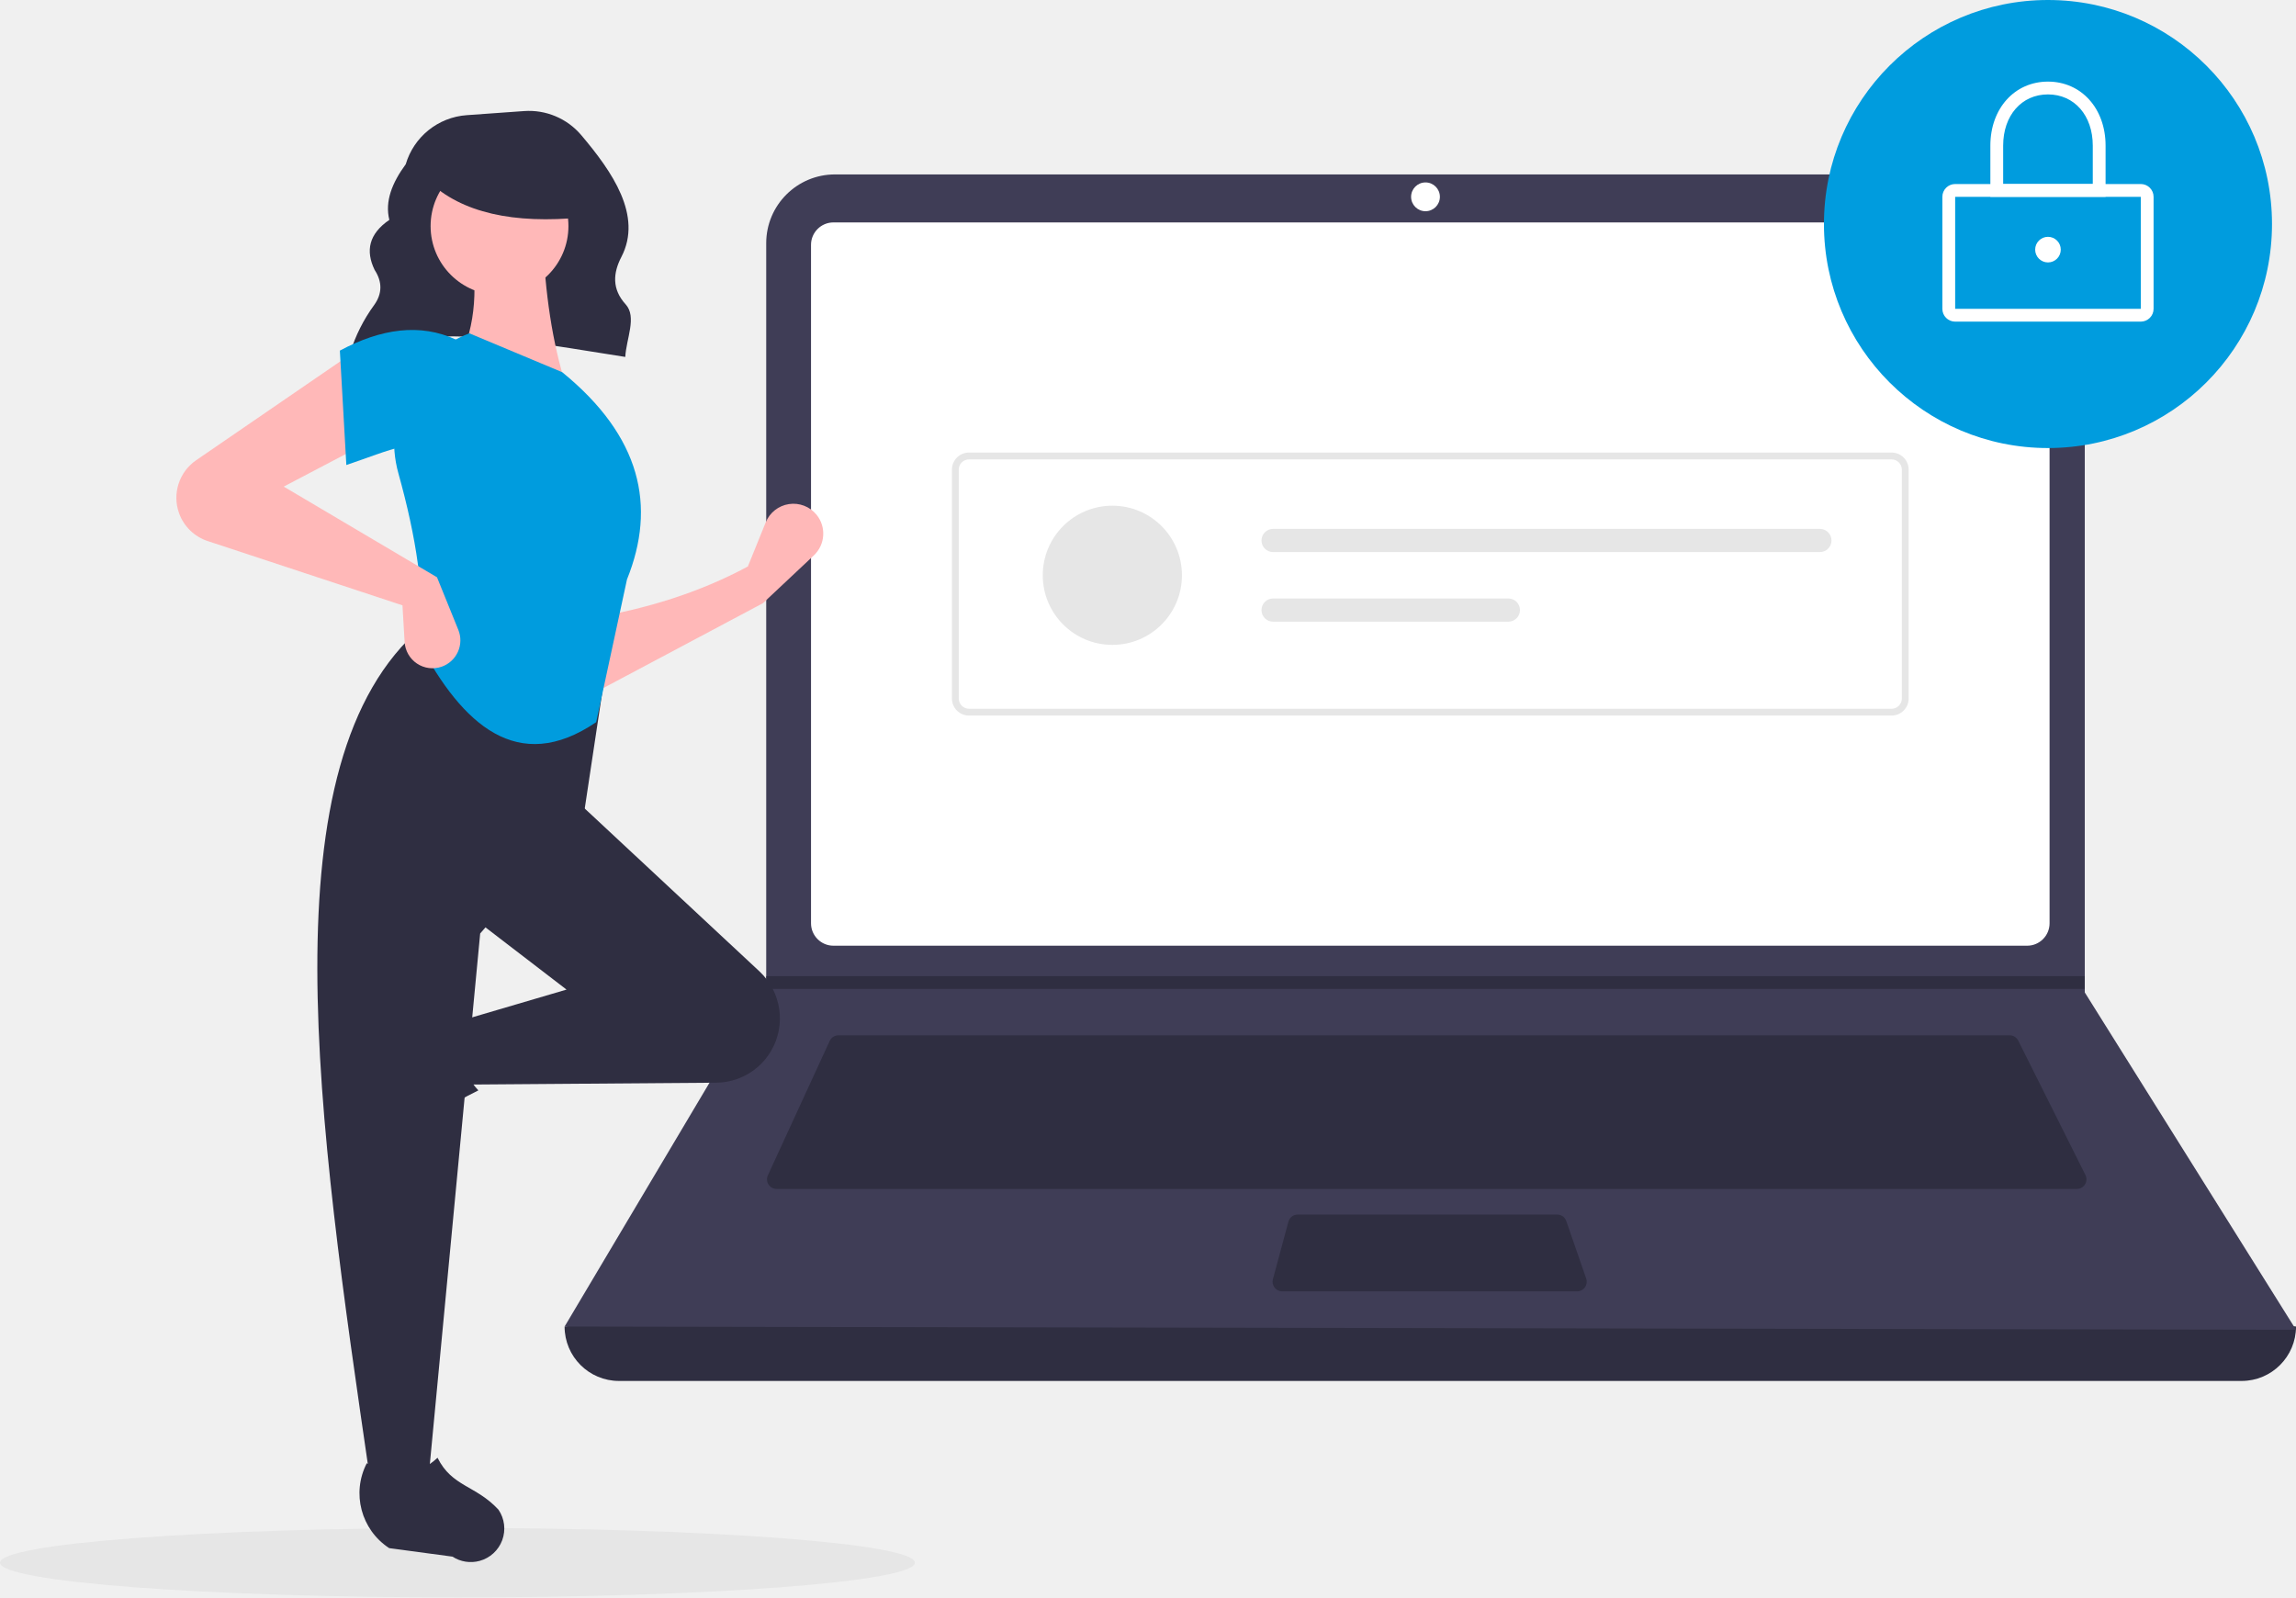
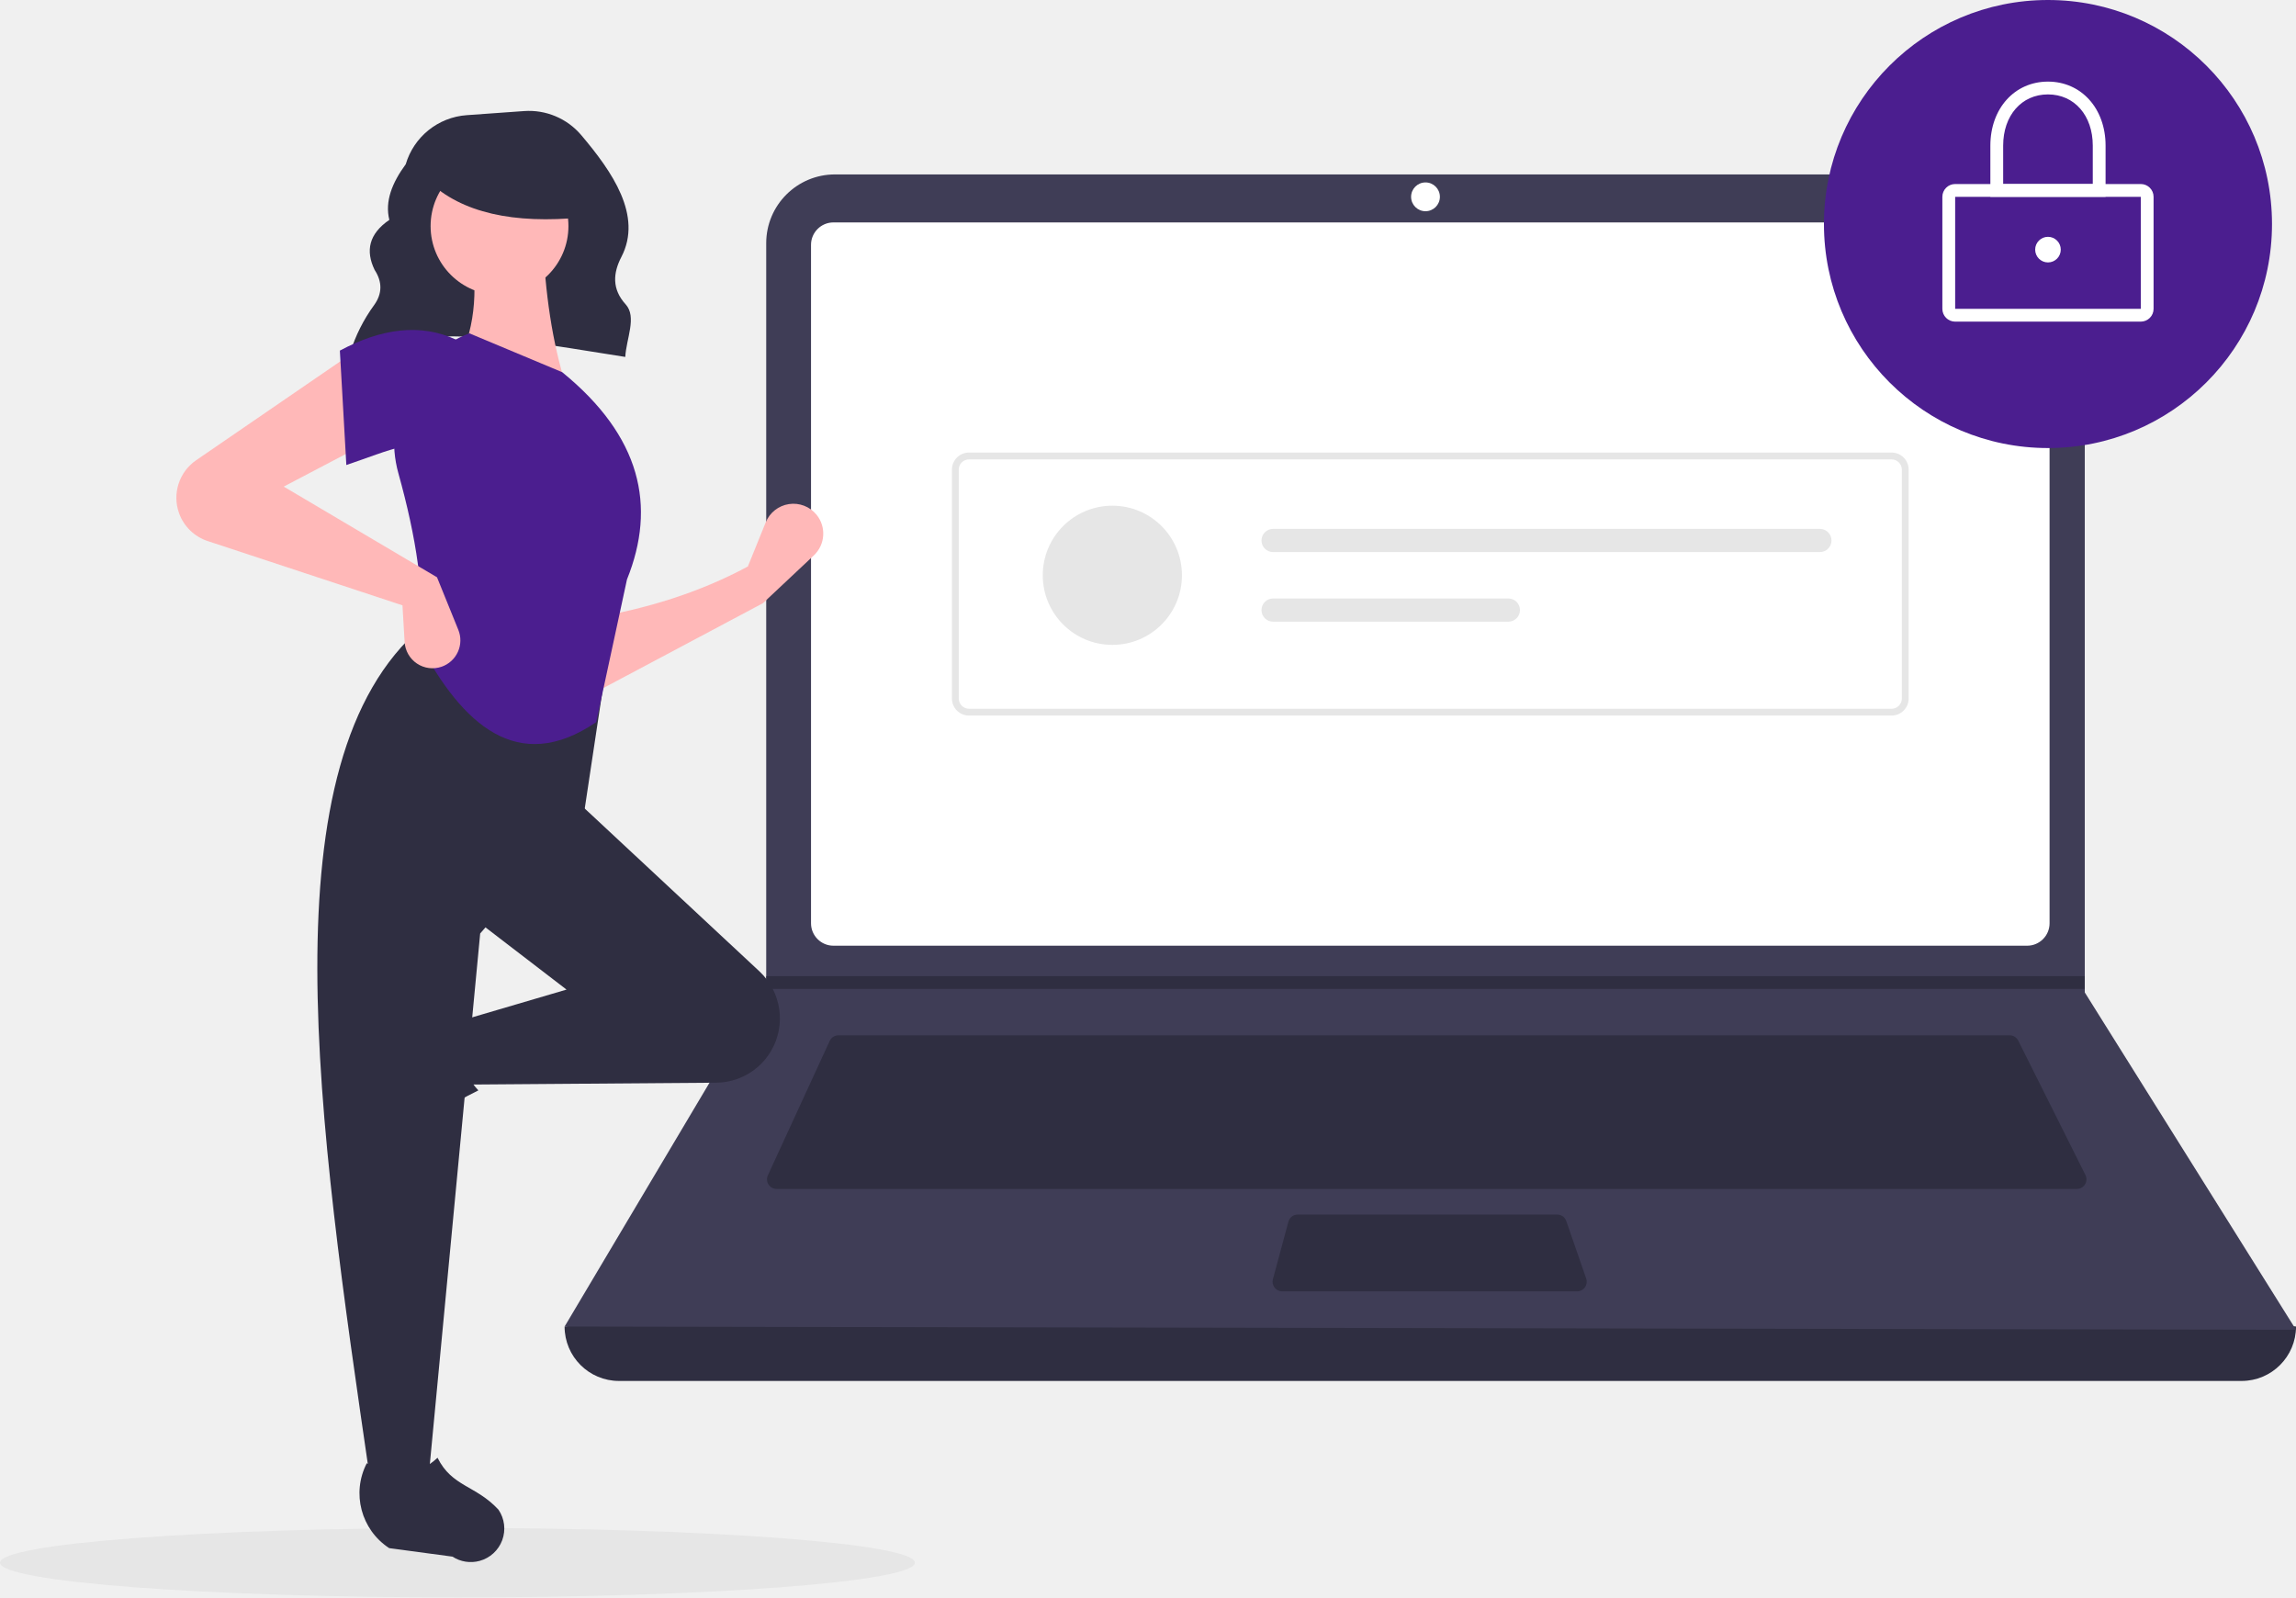
<svg xmlns="http://www.w3.org/2000/svg" data-name="Layer 1" width="793" height="551.732" viewBox="0 0 793 551.732">
  <ellipse cx="158" cy="539.732" rx="158" ry="12" fill="#e6e6e6" />
  <path d="M324.272,296.554c27.497-11.695,61.744-4.285,95.191.858.311-6.228,4.084-13.808.132-18.153-4.801-5.279-4.359-10.825-1.47-16.404,7.388-14.265-3.197-29.444-13.884-42.065a23.669,23.669,0,0,0-19.755-8.292l-19.797,1.414A23.709,23.709,0,0,0,343.635,230.859v0c-4.727,6.429-7.257,12.841-5.664,19.219-7.081,4.839-8.27,10.68-5.089,17.264,2.698,4.146,2.669,8.182-.123,12.106a55.891,55.891,0,0,0-8.31,16.506Z" transform="translate(-203.5 -174.1342)" fill="#2f2e41" />
  <path d="M977.709,651.097H417.291A18.791,18.791,0,0,1,398.5,632.306h0q304.727-35.415,598,0h0A18.791,18.791,0,0,1,977.709,651.097Z" transform="translate(-203.5 -174.1342)" fill="#2f2e41" />
  <path d="M996.5,633.412l-598-1.105,69.306-116.616.332-.553V258.131a23.752,23.752,0,0,1,23.754-23.754H899.792a23.752,23.752,0,0,1,23.754,23.754V516.906Z" transform="translate(-203.5 -174.1342)" fill="#3f3d56" />
  <path d="M491.35,250.957a7.746,7.746,0,0,0-7.738,7.738V493.031a7.747,7.747,0,0,0,7.738,7.738H903.65a7.747,7.747,0,0,0,7.738-7.738V258.694a7.747,7.747,0,0,0-7.738-7.738Z" transform="translate(-203.5 -174.1342)" fill="#fff" />
  <path d="M493.078,531.718a3.325,3.325,0,0,0-3.013,1.93l-21.355,46.425a3.316,3.316,0,0,0,3.012,4.702H920.814a3.316,3.316,0,0,0,2.965-4.799L900.567,533.551a3.299,3.299,0,0,0-2.965-1.833Z" transform="translate(-203.5 -174.1342)" fill="#2f2e41" />
  <circle cx="492.342" cy="67.98" r="4.974" fill="#fff" />
  <path d="M651.7,593.619a3.321,3.321,0,0,0-3.202,2.454l-5.357,19.896a3.316,3.316,0,0,0,3.202,4.179h101.874a3.315,3.315,0,0,0,3.133-4.401l-6.887-19.896a3.318,3.318,0,0,0-3.134-2.231Z" transform="translate(-203.5 -174.1342)" fill="#2f2e41" />
  <polygon points="720.046 337.135 720.046 341.556 264.306 341.556 264.649 341.004 264.649 337.135 720.046 337.135" fill="#2f2e41" />
-   <circle cx="707.335" cy="77.375" r="77.375" fill="#009cde" />
+   <circle cx="707.335" cy="77.375" r="77.375" fill="#4b1e8f" />
  <path d="M942.89,285.223H878.779a4.426,4.426,0,0,1-4.421-4.421V242.114a4.426,4.426,0,0,1,4.421-4.421H942.89a4.426,4.426,0,0,1,4.421,4.421v38.688A4.426,4.426,0,0,1,942.89,285.223Zm-64.111-43.109v38.688h64.114L942.89,242.114Z" transform="translate(-203.5 -174.1342)" fill="#fff" />
  <path d="M930.731,242.114h-39.793V224.428c0-12.81,8.368-22.107,19.896-22.107s19.896,9.297,19.896,22.107Zm-35.372-4.421h30.95V224.428c0-10.413-6.363-17.686-15.475-17.686s-15.475,7.273-15.475,17.686Z" transform="translate(-203.5 -174.1342)" fill="#fff" />
  <circle cx="707.335" cy="86.218" r="4.421" fill="#fff" />
  <path d="M856.82,421.284H538.18a5.908,5.908,0,0,1-5.901-5.901V336.342a5.908,5.908,0,0,1,5.901-5.901H856.82a5.908,5.908,0,0,1,5.901,5.901V415.383A5.908,5.908,0,0,1,856.82,421.284Zm-318.64-88.482a3.544,3.544,0,0,0-3.54,3.54V415.383a3.544,3.544,0,0,0,3.54,3.54H856.82a3.544,3.544,0,0,0,3.54-3.54V336.342a3.544,3.544,0,0,0-3.54-3.54Z" transform="translate(-203.5 -174.1342)" fill="#e6e6e6" />
  <circle cx="384.19" cy="198.695" r="24.036" fill="#e6e6e6" />
  <path d="M643.203,356.805a4.006,4.006,0,1,0,0,8.012H832.061a4.006,4.006,0,0,0,0-8.012Z" transform="translate(-203.5 -174.1342)" fill="#e6e6e6" />
  <path d="M643.203,380.842a4.006,4.006,0,1,0,0,8.012H724.469a4.006,4.006,0,1,0,0-8.012Z" transform="translate(-203.5 -174.1342)" fill="#e6e6e6" />
  <path d="M467.022,382.462,408.119,413.778l-.746-26.096c19.226-3.209,37.517-8.797,54.429-17.895l6.16-15.22a10.318,10.318,0,0,1,17.536-2.678l0,0a10.318,10.318,0,0,1-.908,14.069Z" transform="translate(-203.5 -174.1342)" fill="#ffb8b8" />
  <path d="M323.098,563.267v0a11.574,11.574,0,0,1,1.469-9.363l12.939-19.858a22.612,22.612,0,0,1,29.335-7.739h0c-5.438,9.256-4.68,17.377,1.878,24.434a117.631,117.631,0,0,0-27.936,19.045A11.574,11.574,0,0,1,323.098,563.267Z" transform="translate(-203.5 -174.1342)" fill="#2f2e41" />
  <path d="M469.705,537.303l0,0a22.203,22.203,0,0,1-18.871,10.779l-85.96.651-3.728-21.623,38.026-11.184-32.061-24.605L402.154,450.313l63.65,59.324A22.203,22.203,0,0,1,469.705,537.303Z" transform="translate(-203.5 -174.1342)" fill="#2f2e41" />
  <path d="M351.453,685.179H331.321c-18.075-123.898-36.474-248.142,17.895-294.515l64.122,10.439L405.136,455.532l-35.789,41.008Z" transform="translate(-203.5 -174.1342)" fill="#2f2e41" />
  <path d="M369.149,713.246h0a11.574,11.574,0,0,1-9.363-1.469l-21.859-2.938a22.612,22.612,0,0,1-7.741-29.335v0c9.257,5.437,17.377,4.679,24.434-1.879,4.986,10.067,13.201,9.453,21.047,17.935A11.574,11.574,0,0,1,369.149,713.246Z" transform="translate(-203.5 -174.1342)" fill="#2f2e41" />
  <path d="M399.172,307.902l-37.28-8.947c6.192-12.674,6.702-26.776,3.728-41.754l25.351-.746C391.764,275.08,394.167,292.481,399.172,307.902Z" transform="translate(-203.5 -174.1342)" fill="#ffb8b8" />
-   <path d="M409.418,423.552c-27.139,18.493-46.314.633-60.947-26.923,2.033-16.862-1.259-37.041-7.357-58.966a40.138,40.138,0,0,1,24.506-48.401h0l32.061,13.421c27.224,22.19,32.582,46.227,22.368,71.578Z" transform="translate(-203.5 -174.1342)" fill="#009cde" />
+   <path d="M409.418,423.552c-27.139,18.493-46.314.633-60.947-26.923,2.033-16.862-1.259-37.041-7.357-58.966a40.138,40.138,0,0,1,24.506-48.401h0l32.061,13.421c27.224,22.19,32.582,46.227,22.368,71.578Z" transform="translate(-203.5 -174.1342)" fill="#4b1e8f" />
  <path d="M331.321,326.542,301.497,342.2l52.938,31.316,7.366,18.17a9.637,9.637,0,0,1-5.789,12.731h0a9.637,9.637,0,0,1-12.762-8.544l-.745-12.663-67.284-22.204a15.733,15.733,0,0,1-9.873-9.611v0a15.733,15.733,0,0,1,5.903-18.303l54.105-37.118Z" transform="translate(-203.5 -174.1342)" fill="#ffb8b8" />
-   <path d="M361.146,329.524c-12.439-5.451-23.749.47-38.026,5.219l-2.237-39.517c14.176-7.556,27.692-9.593,40.263-3.728Z" transform="translate(-203.5 -174.1342)" fill="#009cde" />
+   <path d="M361.146,329.524c-12.439-5.451-23.749.47-38.026,5.219l-2.237-39.517c14.176-7.556,27.692-9.593,40.263-3.728Z" transform="translate(-203.5 -174.1342)" fill="#4b1e8f" />
  <circle cx="172.525" cy="78.093" r="23.802" fill="#ffb8b8" />
  <path d="M404.5,249.224c-23.566,2.308-41.523-1.546-53-12.52v-8.838h51Z" transform="translate(-203.5 -174.1342)" fill="#2f2e41" />
</svg>
